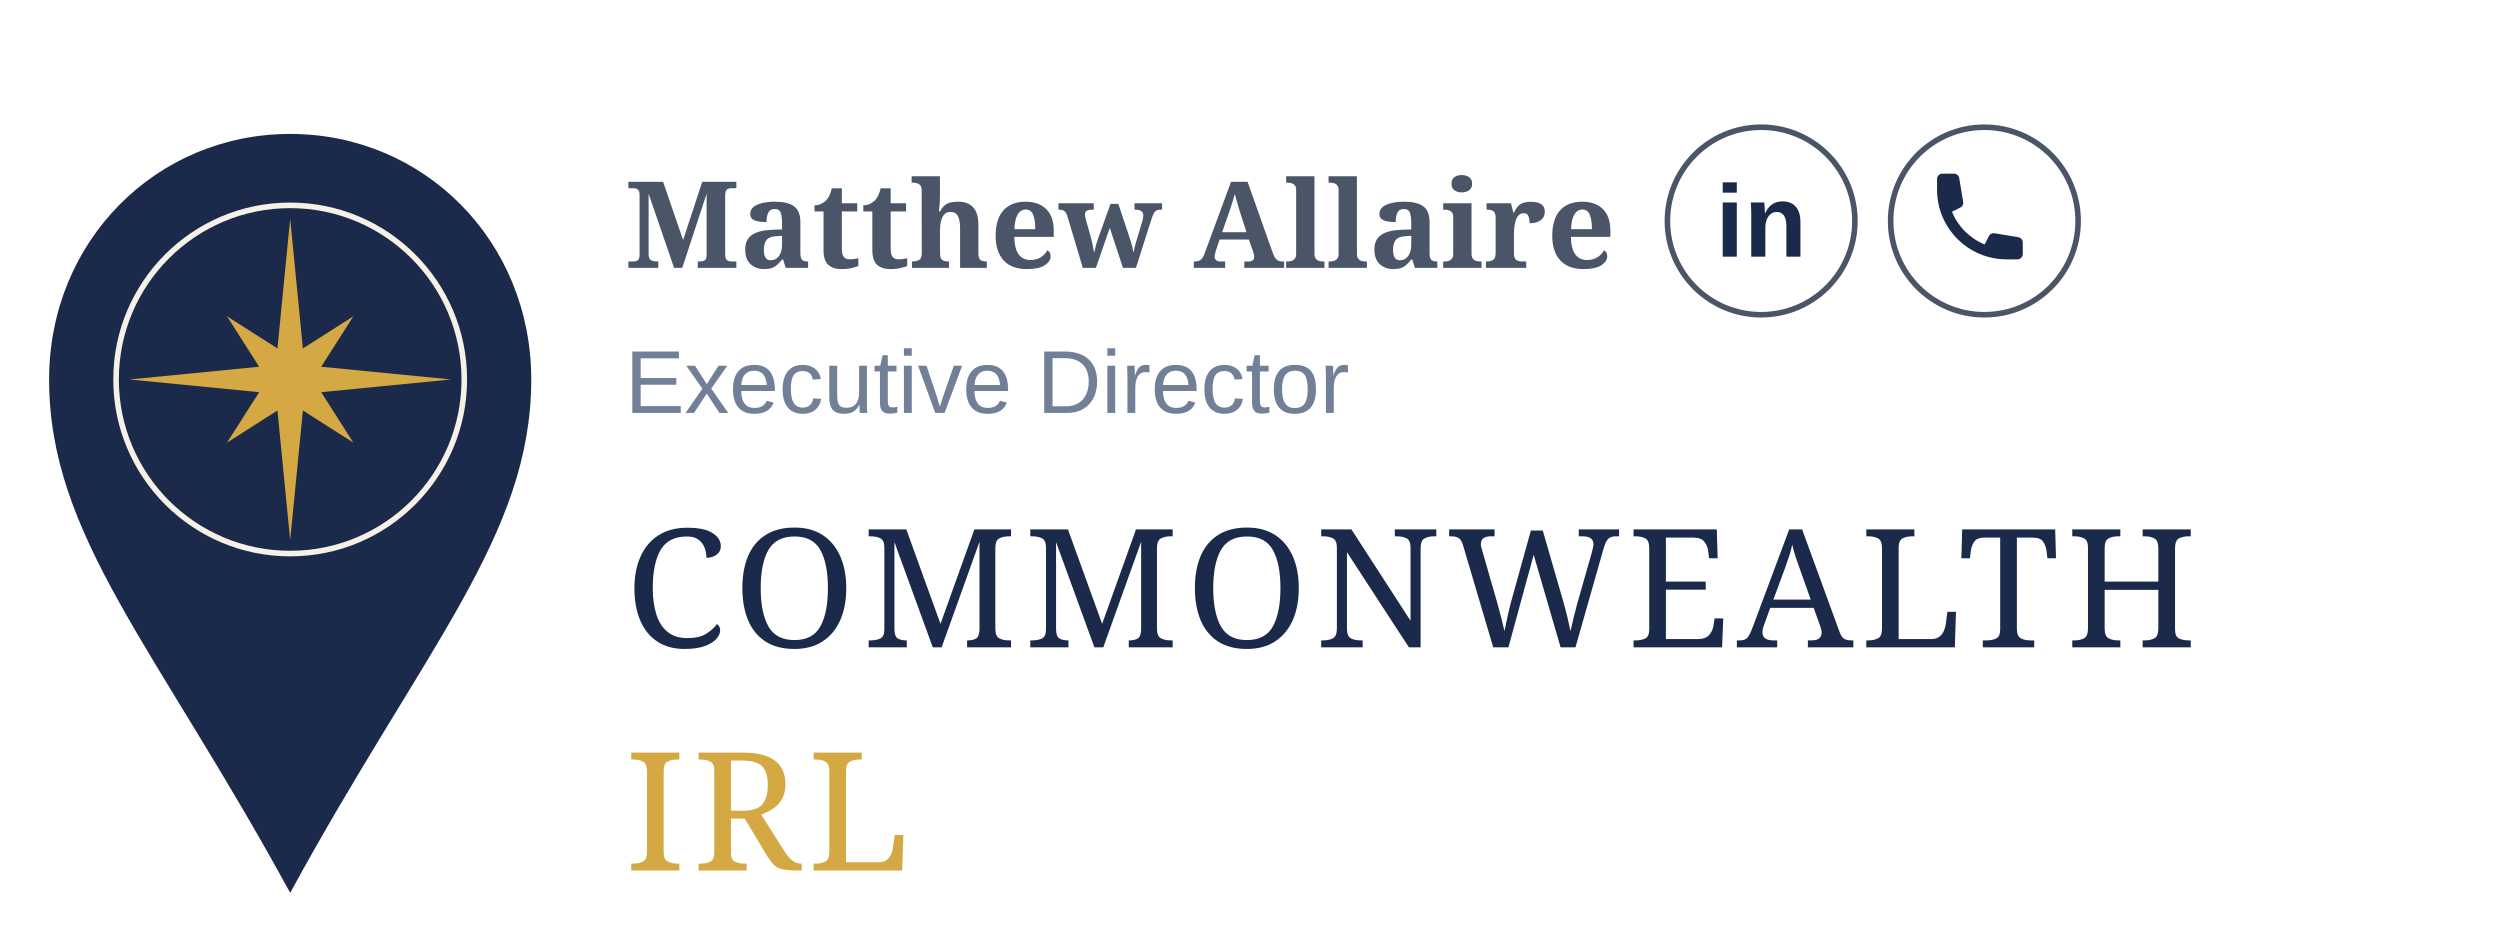
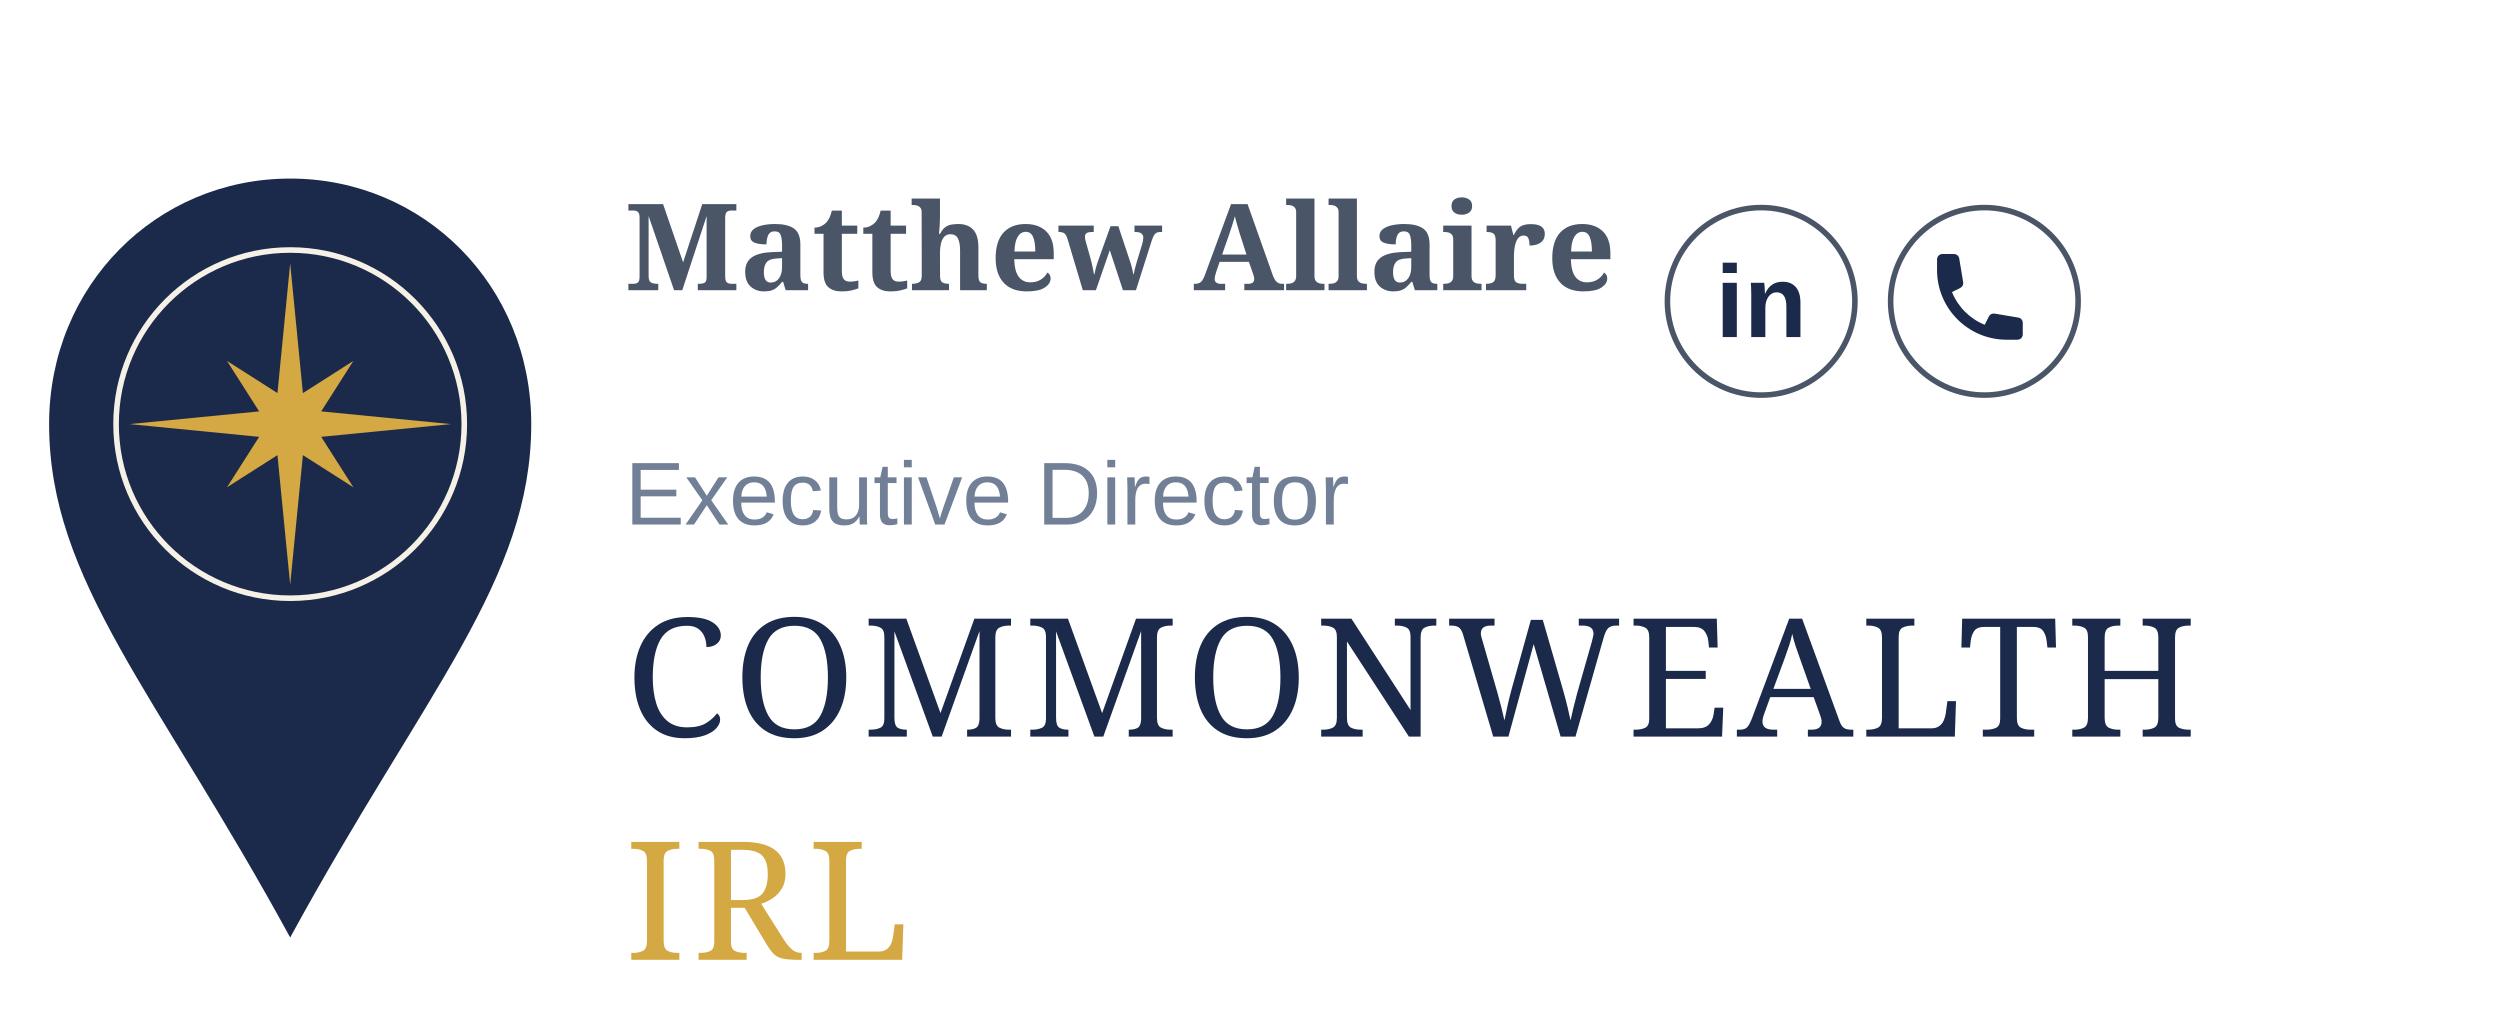
- <svg xmlns="http://www.w3.org/2000/svg" viewBox="-10 -10 1120 420" width="1120" height="420">
-   <path d="M 120 50 C 60 50 12 98 12 160 C 12 230 60 280 120 390 C 180 280 228 230 228 160 C 228 98 180 50 120 50 Z" fill="#1B2A4A" />
-   <circle cx="120" cy="160" r="78" fill="none" stroke="#F6F1E7" stroke-width="2.5" />
-   <polygon points="120,88 125.7,146.1 148.3,131.7 133.9,154.3 192,160 133.9,165.7 148.3,188.3 125.7,173.9 120,232 114.3,173.9 91.7,188.3 106.1,165.7 48,160 106.1,154.3 91.7,131.7 114.3,146.1" fill="#D4A843" />
-   <text x="270" y="110" font-family="Georgia, serif" font-size="54" font-weight="700" fill="#4A5568">Matthew Allaire</text>
-   <g transform="translate(735, 45)">
+ <svg xmlns="http://www.w3.org/2000/svg" viewBox="-10 -10 1120 460" width="1120" height="460">
+   <path d="M 120 70 C 60 70 12 118 12 180 C 12 250 60 300 120 410 C 180 300 228 250 228 180 C 228 118 180 70 120 70 Z" fill="#1B2A4A" />
+   <circle cx="120" cy="180" r="78" fill="none" stroke="#F6F1E7" stroke-width="2.5" />
+   <polygon points="120,108 125.7,166.1 148.3,151.7 133.9,174.3 192,180 133.9,185.7 148.3,208.3 125.7,193.9 120,252 114.3,193.9 91.7,208.3 106.1,185.7 48,180 106.1,174.3 91.7,151.7 114.3,166.1" fill="#D4A843" />
+   <text x="270" y="120" font-family="Georgia, serif" font-size="54" font-weight="700" fill="#4A5568">Matthew Allaire</text>
+   <g transform="translate(735, 81)">
    <circle cx="44" cy="44" r="42" fill="none" stroke="#4A5568" stroke-width="2.5" />
    <text x="44" y="60" font-family="Arial, Helvetica, sans-serif" font-weight="700" font-size="46" fill="#1B2A4A" text-anchor="middle">in</text>
  </g>
-   <g transform="translate(835, 45)">
+   <g transform="translate(835, 81)">
    <circle cx="44" cy="44" r="42" fill="none" stroke="#4A5568" stroke-width="2.5" />
    <path transform="translate(18, 18) scale(2.4)" d="M2 3a1 1 0 011-1h2.153a1 1 0 01.986.836l.74 4.435a1 1 0 01-.54 1.06l-1.548.773a11.037 11.037 0 006.105 6.105l.774-1.548a1 1 0 011.059-.54l4.435.74a1 1 0 01.836.986V17a1 1 0 01-1 1h-2C7.82 18 2 12.18 2 5V3z" fill="#1B2A4A" />
  </g>
-   <text x="270" y="175" font-family="Arial, Helvetica, sans-serif" font-size="40" fill="#718096">Executive Director</text>
-   <text x="270" y="280" font-family="Georgia, serif" font-size="74" font-weight="500" letter-spacing="3" fill="#1B2A4A">COMMONWEALTH</text>
-   <text x="270" y="380" font-family="Georgia, serif" font-size="74" font-weight="500" letter-spacing="3" fill="#D4A843">IRL</text>
+   <text x="270" y="225" font-family="Arial, Helvetica, sans-serif" font-size="40" fill="#718096">Executive Director</text>
+   <text x="270" y="320" font-family="Georgia, serif" font-size="74" font-weight="500" letter-spacing="3" fill="#1B2A4A">COMMONWEALTH</text>
+   <text x="270" y="420" font-family="Georgia, serif" font-size="74" font-weight="500" letter-spacing="3" fill="#D4A843">IRL</text>
</svg>
